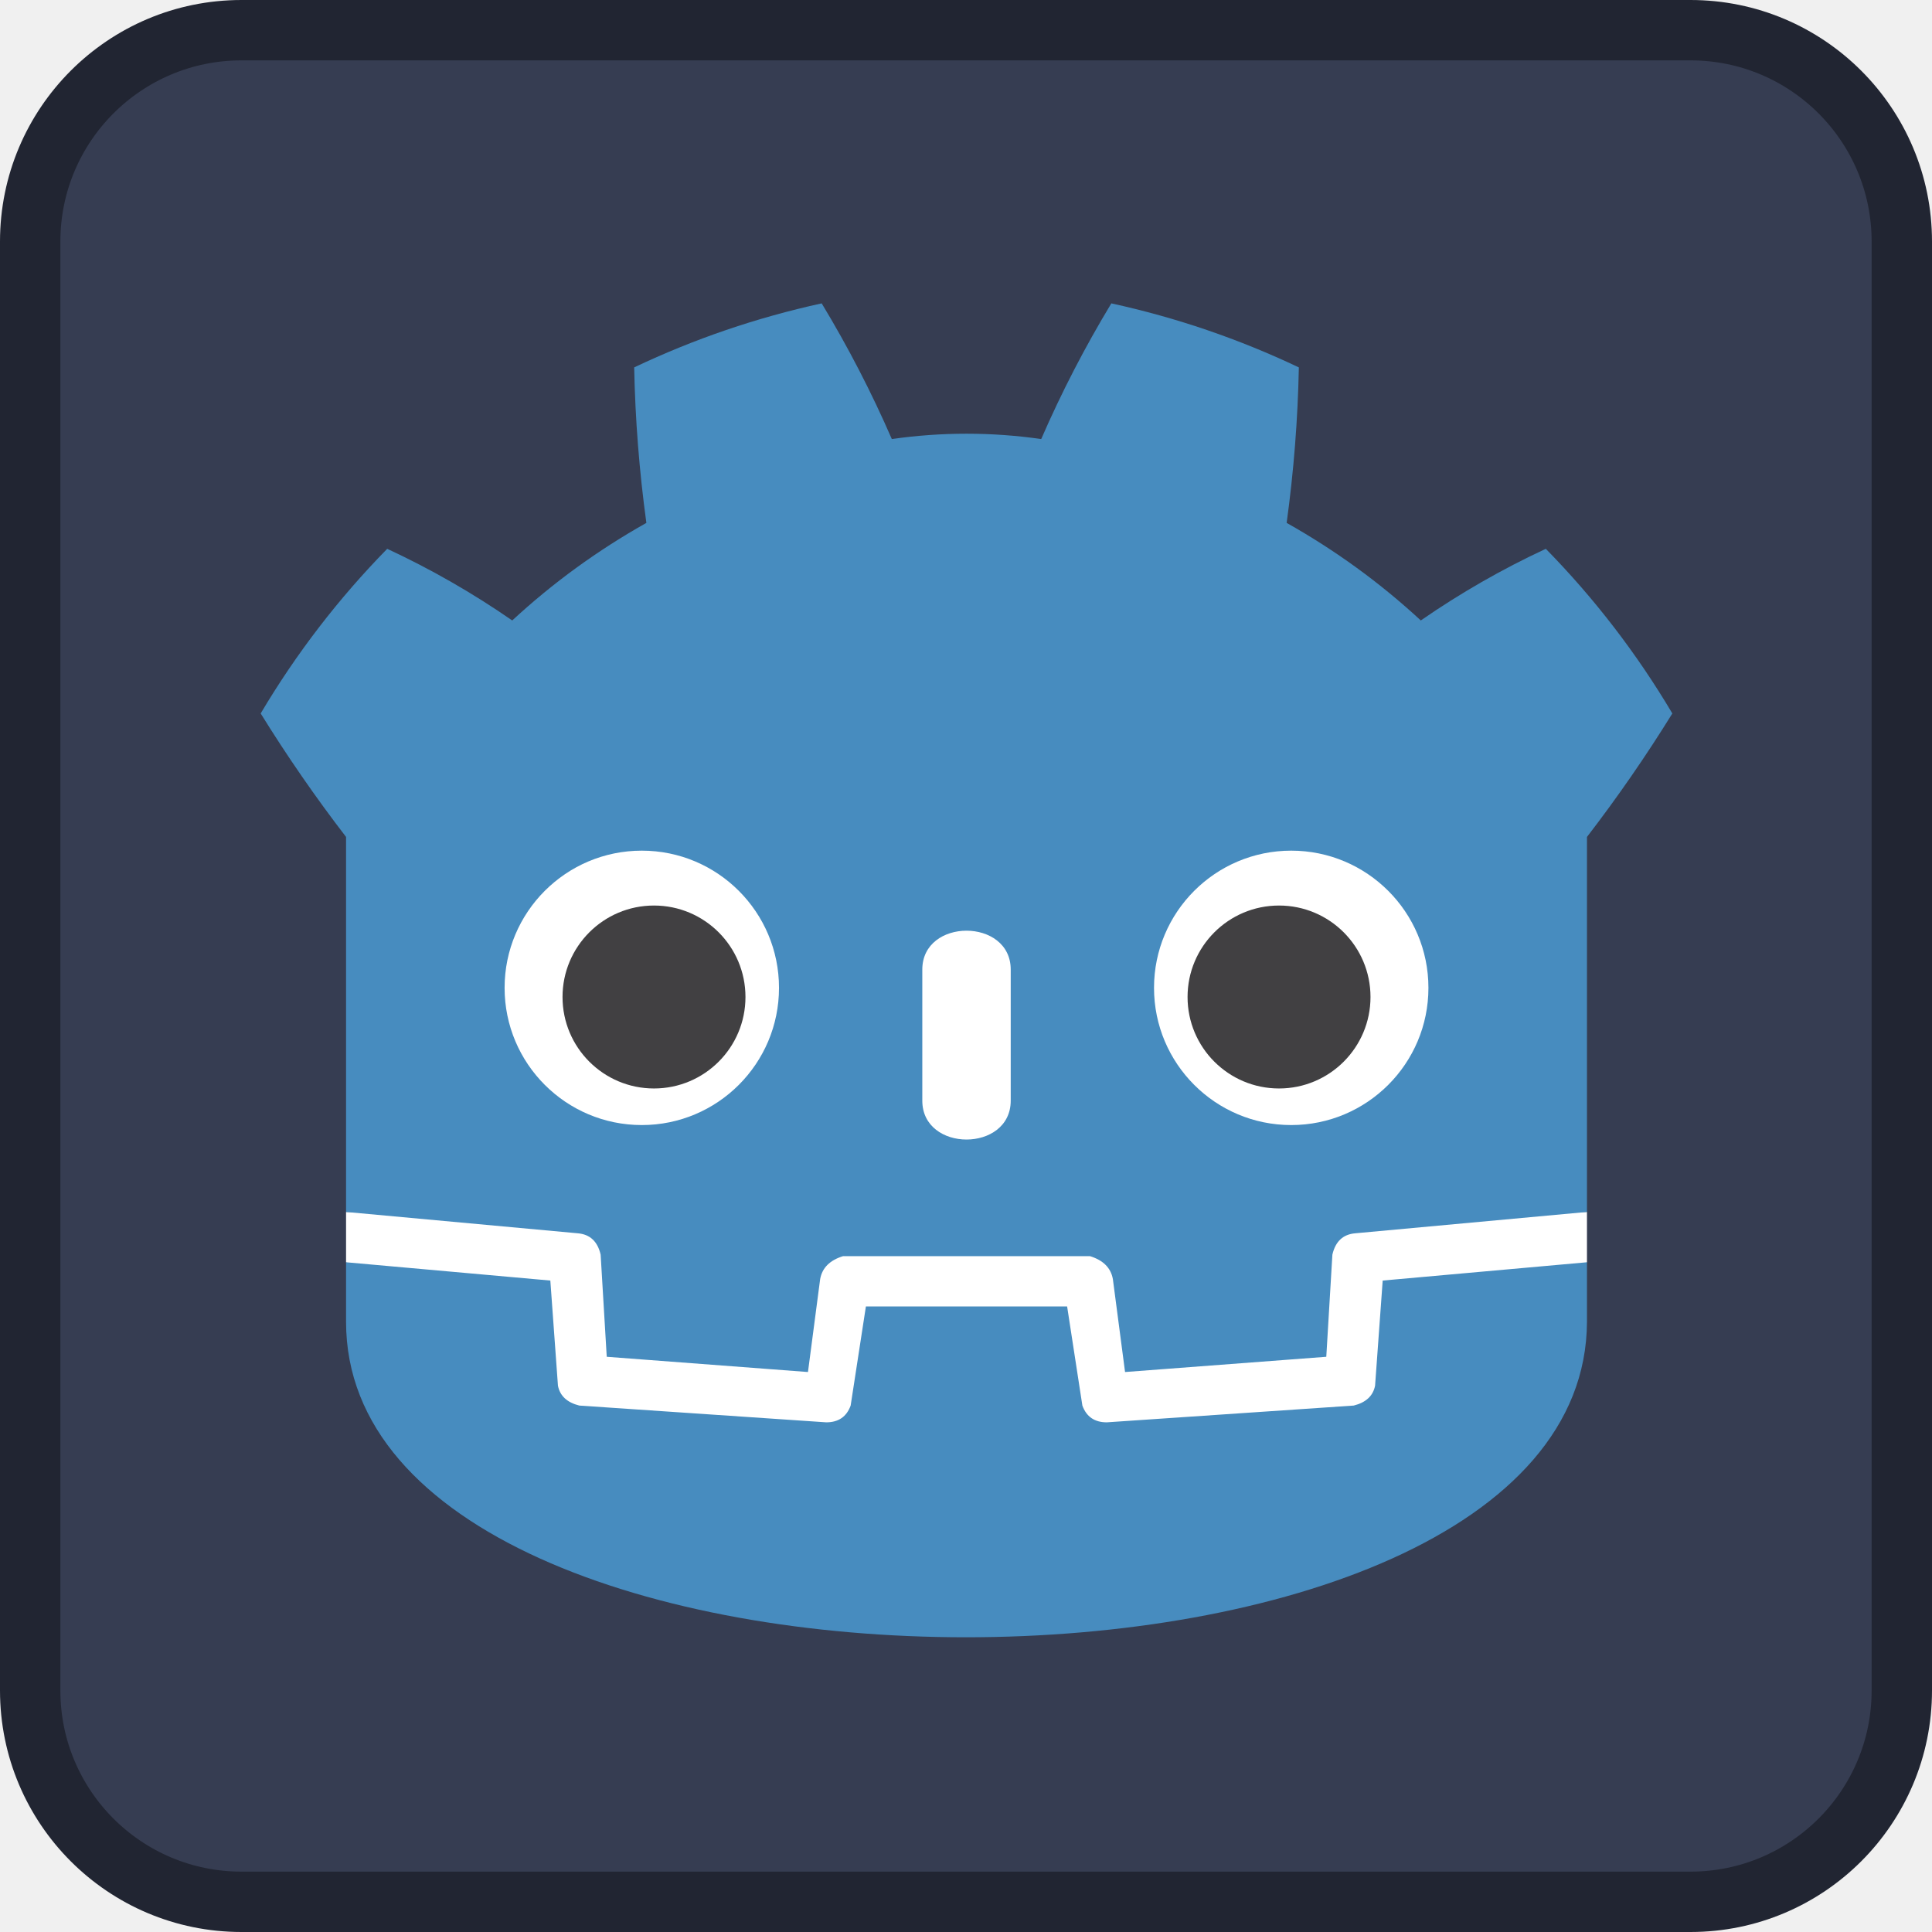
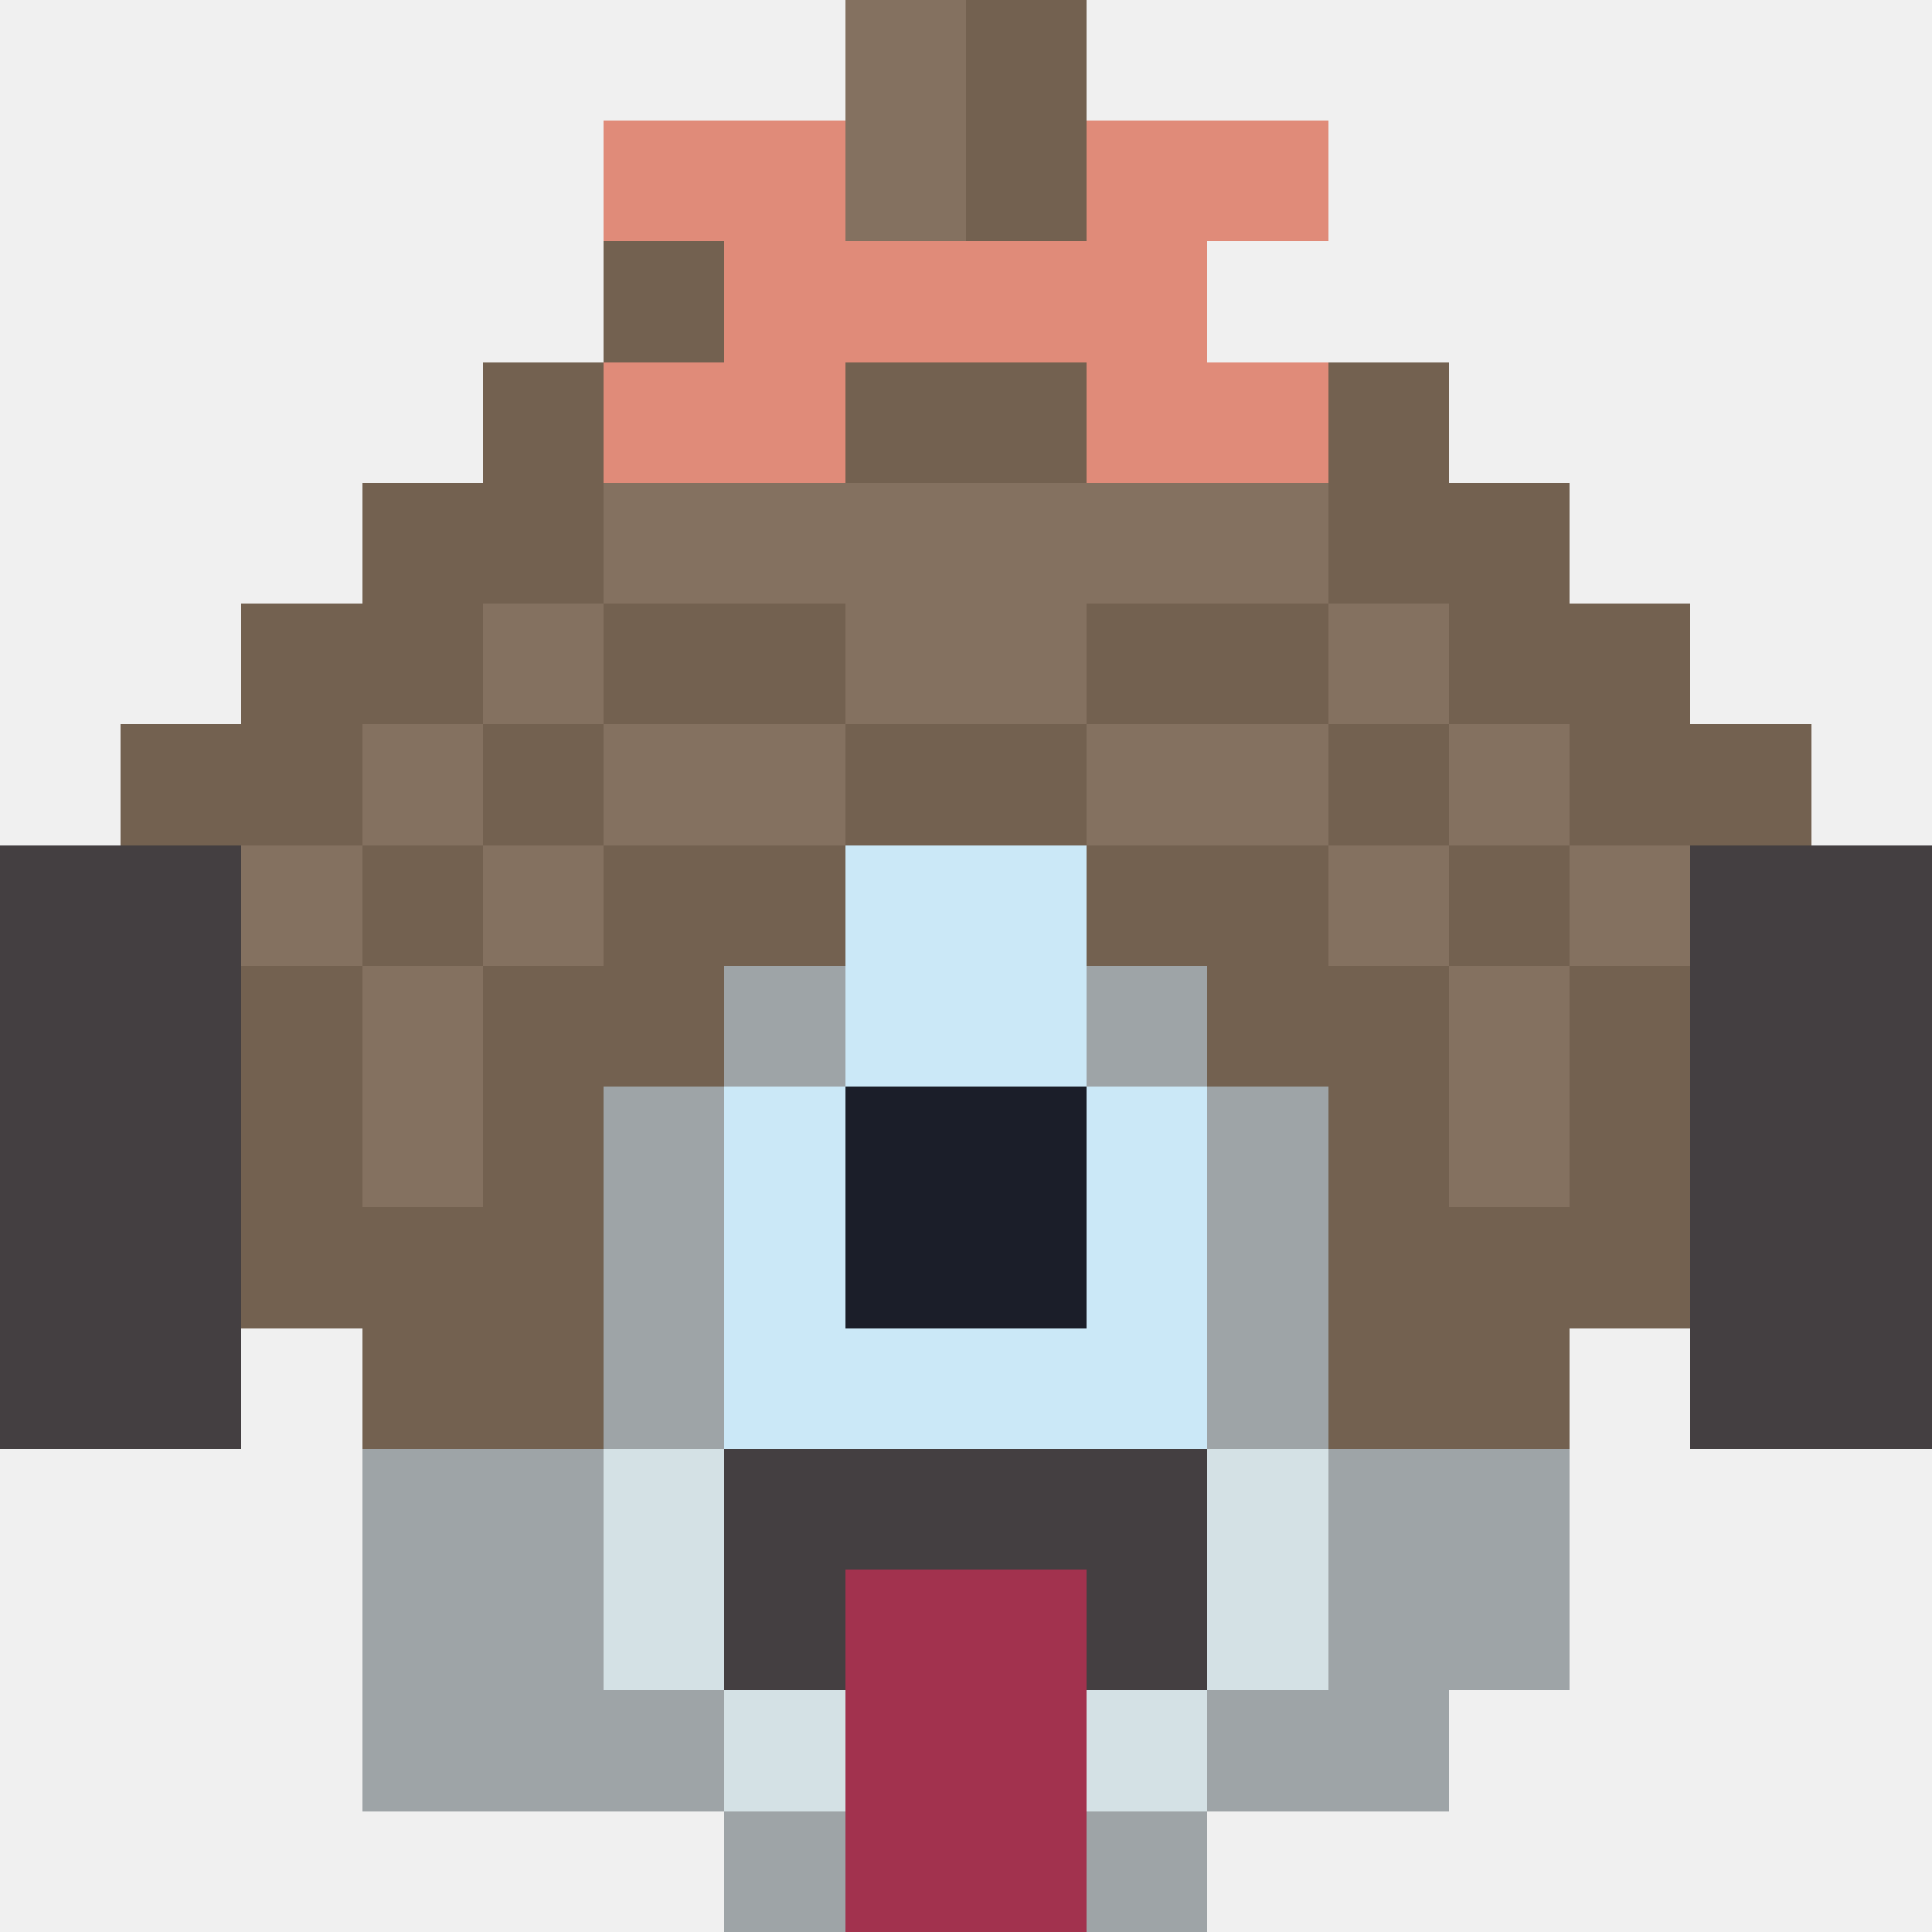
- <svg xmlns="http://www.w3.org/2000/svg" height="128" width="128">
-   <rect x="2" y="2" width="124" height="124" rx="14" fill="#363d52" stroke="#212532" stroke-width="4" />
-   <g transform="scale(.101) translate(122 122)">
-     <g fill="#fff">
-       <path d="M105 673v33q407 354 814 0v-33z" />
-       <path d="m105 673 152 14q12 1 15 14l4 67 132 10 8-61q2-11 15-15h162q13 4 15 15l8 61 132-10 4-67q3-13 15-14l152-14V427q30-39 56-81-35-59-83-108-43 20-82 47-40-37-88-64 7-51 8-102-59-28-123-42-26 43-46 89-49-7-98 0-20-46-46-89-64 14-123 42 1 51 8 102-48 27-88 64-39-27-82-47-48 49-83 108 26 42 56 81zm0 33v39c0 276 813 276 814 0v-39l-134 12-5 69q-2 10-14 13l-162 11q-12 0-16-11l-10-65H446l-10 65q-4 11-16 11l-162-11q-12-3-14-13l-5-69z" fill="#478cbf" />
-       <path d="M483 600c0 34 58 34 58 0v-86c0-34-58-34-58 0z" />
-       <circle cx="725" cy="526" r="90" />
-       <circle cx="299" cy="526" r="90" />
-     </g>
-     <g fill="#414042">
-       <circle cx="307" cy="532" r="60" />
-       <circle cx="717" cy="532" r="60" />
-     </g>
-   </g>
+ <svg xmlns="http://www.w3.org/2000/svg" version="1.1" width="16" height="16" shape-rendering="crispEdges">
+   <rect x="7" y="0" width="1" height="1" fill="#847160" />
+   <rect x="8" y="0" width="1" height="1" fill="#736150" />
+   <rect x="5" y="1" width="1" height="1" fill="#E08B79" />
+   <rect x="6" y="1" width="1" height="1" fill="#E08B79" />
+   <rect x="7" y="1" width="1" height="1" fill="#847160" />
+   <rect x="8" y="1" width="1" height="1" fill="#736150" />
+   <rect x="9" y="1" width="1" height="1" fill="#E08B79" />
+   <rect x="10" y="1" width="1" height="1" fill="#E08B79" />
+   <rect x="5" y="2" width="1" height="1" fill="#736150" />
+   <rect x="6" y="2" width="1" height="1" fill="#E08B79" />
+   <rect x="7" y="2" width="1" height="1" fill="#E08B79" />
+   <rect x="8" y="2" width="1" height="1" fill="#E08B79" />
+   <rect x="9" y="2" width="1" height="1" fill="#E08B79" />
+   <rect x="4" y="3" width="1" height="1" fill="#736150" />
+   <rect x="5" y="3" width="1" height="1" fill="#E08B79" />
+   <rect x="6" y="3" width="1" height="1" fill="#E08B79" />
+   <rect x="7" y="3" width="1" height="1" fill="#736150" />
+   <rect x="8" y="3" width="1" height="1" fill="#736150" />
+   <rect x="9" y="3" width="1" height="1" fill="#E08B79" />
+   <rect x="10" y="3" width="1" height="1" fill="#E08B79" />
+   <rect x="11" y="3" width="1" height="1" fill="#736150" />
+   <rect x="3" y="4" width="1" height="1" fill="#736150" />
+   <rect x="4" y="4" width="1" height="1" fill="#736150" />
+   <rect x="5" y="4" width="1" height="1" fill="#847160" />
+   <rect x="6" y="4" width="1" height="1" fill="#847160" />
+   <rect x="7" y="4" width="1" height="1" fill="#847160" />
+   <rect x="8" y="4" width="1" height="1" fill="#847160" />
+   <rect x="9" y="4" width="1" height="1" fill="#847160" />
+   <rect x="10" y="4" width="1" height="1" fill="#847160" />
+   <rect x="11" y="4" width="1" height="1" fill="#736150" />
+   <rect x="12" y="4" width="1" height="1" fill="#736150" />
+   <rect x="2" y="5" width="1" height="1" fill="#736150" />
+   <rect x="3" y="5" width="1" height="1" fill="#736150" />
+   <rect x="4" y="5" width="1" height="1" fill="#847160" />
+   <rect x="5" y="5" width="1" height="1" fill="#736150" />
+   <rect x="6" y="5" width="1" height="1" fill="#736150" />
+   <rect x="7" y="5" width="1" height="1" fill="#847160" />
+   <rect x="8" y="5" width="1" height="1" fill="#847160" />
+   <rect x="9" y="5" width="1" height="1" fill="#736150" />
+   <rect x="10" y="5" width="1" height="1" fill="#736150" />
+   <rect x="11" y="5" width="1" height="1" fill="#847160" />
+   <rect x="12" y="5" width="1" height="1" fill="#736150" />
+   <rect x="13" y="5" width="1" height="1" fill="#736150" />
+   <rect x="1" y="6" width="1" height="1" fill="#736150" />
+   <rect x="2" y="6" width="1" height="1" fill="#736150" />
+   <rect x="3" y="6" width="1" height="1" fill="#847160" />
+   <rect x="4" y="6" width="1" height="1" fill="#736150" />
+   <rect x="5" y="6" width="1" height="1" fill="#847160" />
+   <rect x="6" y="6" width="1" height="1" fill="#847160" />
+   <rect x="7" y="6" width="1" height="1" fill="#736150" />
+   <rect x="8" y="6" width="1" height="1" fill="#736150" />
+   <rect x="9" y="6" width="1" height="1" fill="#847160" />
+   <rect x="10" y="6" width="1" height="1" fill="#847160" />
+   <rect x="11" y="6" width="1" height="1" fill="#736150" />
+   <rect x="12" y="6" width="1" height="1" fill="#847160" />
+   <rect x="13" y="6" width="1" height="1" fill="#736150" />
+   <rect x="14" y="6" width="1" height="1" fill="#736150" />
+   <rect x="0" y="7" width="1" height="1" fill="#443F41" />
+   <rect x="1" y="7" width="1" height="1" fill="#443F41" />
+   <rect x="2" y="7" width="1" height="1" fill="#847160" />
+   <rect x="3" y="7" width="1" height="1" fill="#736150" />
+   <rect x="4" y="7" width="1" height="1" fill="#847160" />
+   <rect x="5" y="7" width="1" height="1" fill="#736150" />
+   <rect x="6" y="7" width="1" height="1" fill="#736150" />
+   <rect x="7" y="7" width="1" height="1" fill="#CBE8F7" />
+   <rect x="8" y="7" width="1" height="1" fill="#CBE8F7" />
+   <rect x="9" y="7" width="1" height="1" fill="#736150" />
+   <rect x="10" y="7" width="1" height="1" fill="#736150" />
+   <rect x="11" y="7" width="1" height="1" fill="#847160" />
+   <rect x="12" y="7" width="1" height="1" fill="#736150" />
+   <rect x="13" y="7" width="1" height="1" fill="#847160" />
+   <rect x="14" y="7" width="1" height="1" fill="#443F41" />
+   <rect x="15" y="7" width="1" height="1" fill="#443F41" />
+   <rect x="0" y="8" width="1" height="1" fill="#443F41" />
+   <rect x="1" y="8" width="1" height="1" fill="#443F41" />
+   <rect x="2" y="8" width="1" height="1" fill="#736150" />
+   <rect x="3" y="8" width="1" height="1" fill="#847160" />
+   <rect x="4" y="8" width="1" height="1" fill="#736150" />
+   <rect x="5" y="8" width="1" height="1" fill="#736150" />
+   <rect x="6" y="8" width="1" height="1" fill="#9EA4A7" />
+   <rect x="7" y="8" width="1" height="1" fill="#CBE8F7" />
+   <rect x="8" y="8" width="1" height="1" fill="#CBE8F7" />
+   <rect x="9" y="8" width="1" height="1" fill="#9EA4A7" />
+   <rect x="10" y="8" width="1" height="1" fill="#736150" />
+   <rect x="11" y="8" width="1" height="1" fill="#736150" />
+   <rect x="12" y="8" width="1" height="1" fill="#847160" />
+   <rect x="13" y="8" width="1" height="1" fill="#736150" />
+   <rect x="14" y="8" width="1" height="1" fill="#443F41" />
+   <rect x="15" y="8" width="1" height="1" fill="#443F41" />
+   <rect x="0" y="9" width="1" height="1" fill="#443F41" />
+   <rect x="1" y="9" width="1" height="1" fill="#443F41" />
+   <rect x="2" y="9" width="1" height="1" fill="#736150" />
+   <rect x="3" y="9" width="1" height="1" fill="#847160" />
+   <rect x="4" y="9" width="1" height="1" fill="#736150" />
+   <rect x="5" y="9" width="1" height="1" fill="#9EA4A7" />
+   <rect x="6" y="9" width="1" height="1" fill="#CBE8F7" />
+   <rect x="7" y="9" width="1" height="1" fill="#1B1E29" />
+   <rect x="8" y="9" width="1" height="1" fill="#1B1E29" />
+   <rect x="9" y="9" width="1" height="1" fill="#CBE8F7" />
+   <rect x="10" y="9" width="1" height="1" fill="#9EA4A7" />
+   <rect x="11" y="9" width="1" height="1" fill="#736150" />
+   <rect x="12" y="9" width="1" height="1" fill="#847160" />
+   <rect x="13" y="9" width="1" height="1" fill="#736150" />
+   <rect x="14" y="9" width="1" height="1" fill="#443F41" />
+   <rect x="15" y="9" width="1" height="1" fill="#443F41" />
+   <rect x="0" y="10" width="1" height="1" fill="#443F41" />
+   <rect x="1" y="10" width="1" height="1" fill="#443F41" />
+   <rect x="2" y="10" width="1" height="1" fill="#736150" />
+   <rect x="3" y="10" width="1" height="1" fill="#736150" />
+   <rect x="4" y="10" width="1" height="1" fill="#736150" />
+   <rect x="5" y="10" width="1" height="1" fill="#9EA4A7" />
+   <rect x="6" y="10" width="1" height="1" fill="#CBE8F7" />
+   <rect x="7" y="10" width="1" height="1" fill="#1B1E29" />
+   <rect x="8" y="10" width="1" height="1" fill="#1B1E29" />
+   <rect x="9" y="10" width="1" height="1" fill="#CBE8F7" />
+   <rect x="10" y="10" width="1" height="1" fill="#9EA4A7" />
+   <rect x="11" y="10" width="1" height="1" fill="#736150" />
+   <rect x="12" y="10" width="1" height="1" fill="#736150" />
+   <rect x="13" y="10" width="1" height="1" fill="#736150" />
+   <rect x="14" y="10" width="1" height="1" fill="#443F41" />
+   <rect x="15" y="10" width="1" height="1" fill="#443F41" />
+   <rect x="0" y="11" width="1" height="1" fill="#443F41" />
+   <rect x="1" y="11" width="1" height="1" fill="#443F41" />
+   <rect x="3" y="11" width="1" height="1" fill="#736150" />
+   <rect x="4" y="11" width="1" height="1" fill="#736150" />
+   <rect x="5" y="11" width="1" height="1" fill="#9EA4A7" />
+   <rect x="6" y="11" width="1" height="1" fill="#CBE8F7" />
+   <rect x="7" y="11" width="1" height="1" fill="#CBE8F7" />
+   <rect x="8" y="11" width="1" height="1" fill="#CBE8F7" />
+   <rect x="9" y="11" width="1" height="1" fill="#CBE8F7" />
+   <rect x="10" y="11" width="1" height="1" fill="#9EA4A7" />
+   <rect x="11" y="11" width="1" height="1" fill="#736150" />
+   <rect x="12" y="11" width="1" height="1" fill="#736150" />
+   <rect x="14" y="11" width="1" height="1" fill="#443F41" />
+   <rect x="15" y="11" width="1" height="1" fill="#443F41" />
+   <rect x="3" y="12" width="1" height="1" fill="#9EA4A7" />
+   <rect x="4" y="12" width="1" height="1" fill="#9EA4A7" />
+   <rect x="5" y="12" width="1" height="1" fill="#D4E1E5" />
+   <rect x="6" y="12" width="1" height="1" fill="#443F41" />
+   <rect x="7" y="12" width="1" height="1" fill="#443F41" />
+   <rect x="8" y="12" width="1" height="1" fill="#443F41" />
+   <rect x="9" y="12" width="1" height="1" fill="#443F41" />
+   <rect x="10" y="12" width="1" height="1" fill="#D4E1E5" />
+   <rect x="11" y="12" width="1" height="1" fill="#9EA4A7" />
+   <rect x="12" y="12" width="1" height="1" fill="#9EA4A7" />
+   <rect x="3" y="13" width="1" height="1" fill="#9EA4A7" />
+   <rect x="4" y="13" width="1" height="1" fill="#9EA4A7" />
+   <rect x="5" y="13" width="1" height="1" fill="#D4E1E5" />
+   <rect x="6" y="13" width="1" height="1" fill="#443F41" />
+   <rect x="7" y="13" width="1" height="1" fill="#A2324E" />
+   <rect x="8" y="13" width="1" height="1" fill="#A2324E" />
+   <rect x="9" y="13" width="1" height="1" fill="#443F41" />
+   <rect x="10" y="13" width="1" height="1" fill="#D4E1E5" />
+   <rect x="11" y="13" width="1" height="1" fill="#9EA4A7" />
+   <rect x="12" y="13" width="1" height="1" fill="#9EA4A7" />
+   <rect x="3" y="14" width="1" height="1" fill="#9EA4A7" />
+   <rect x="4" y="14" width="1" height="1" fill="#9EA4A7" />
+   <rect x="5" y="14" width="1" height="1" fill="#9EA4A7" />
+   <rect x="6" y="14" width="1" height="1" fill="#D4E1E5" />
+   <rect x="7" y="14" width="1" height="1" fill="#A2324E" />
+   <rect x="8" y="14" width="1" height="1" fill="#A2324E" />
+   <rect x="9" y="14" width="1" height="1" fill="#D4E1E5" />
+   <rect x="10" y="14" width="1" height="1" fill="#9EA4A7" />
+   <rect x="11" y="14" width="1" height="1" fill="#9EA4A7" />
+   <rect x="6" y="15" width="1" height="1" fill="#9EA4A7" />
+   <rect x="7" y="15" width="1" height="1" fill="#A2324E" />
+   <rect x="8" y="15" width="1" height="1" fill="#A2324E" />
+   <rect x="9" y="15" width="1" height="1" fill="#9EA4A7" />
</svg>
